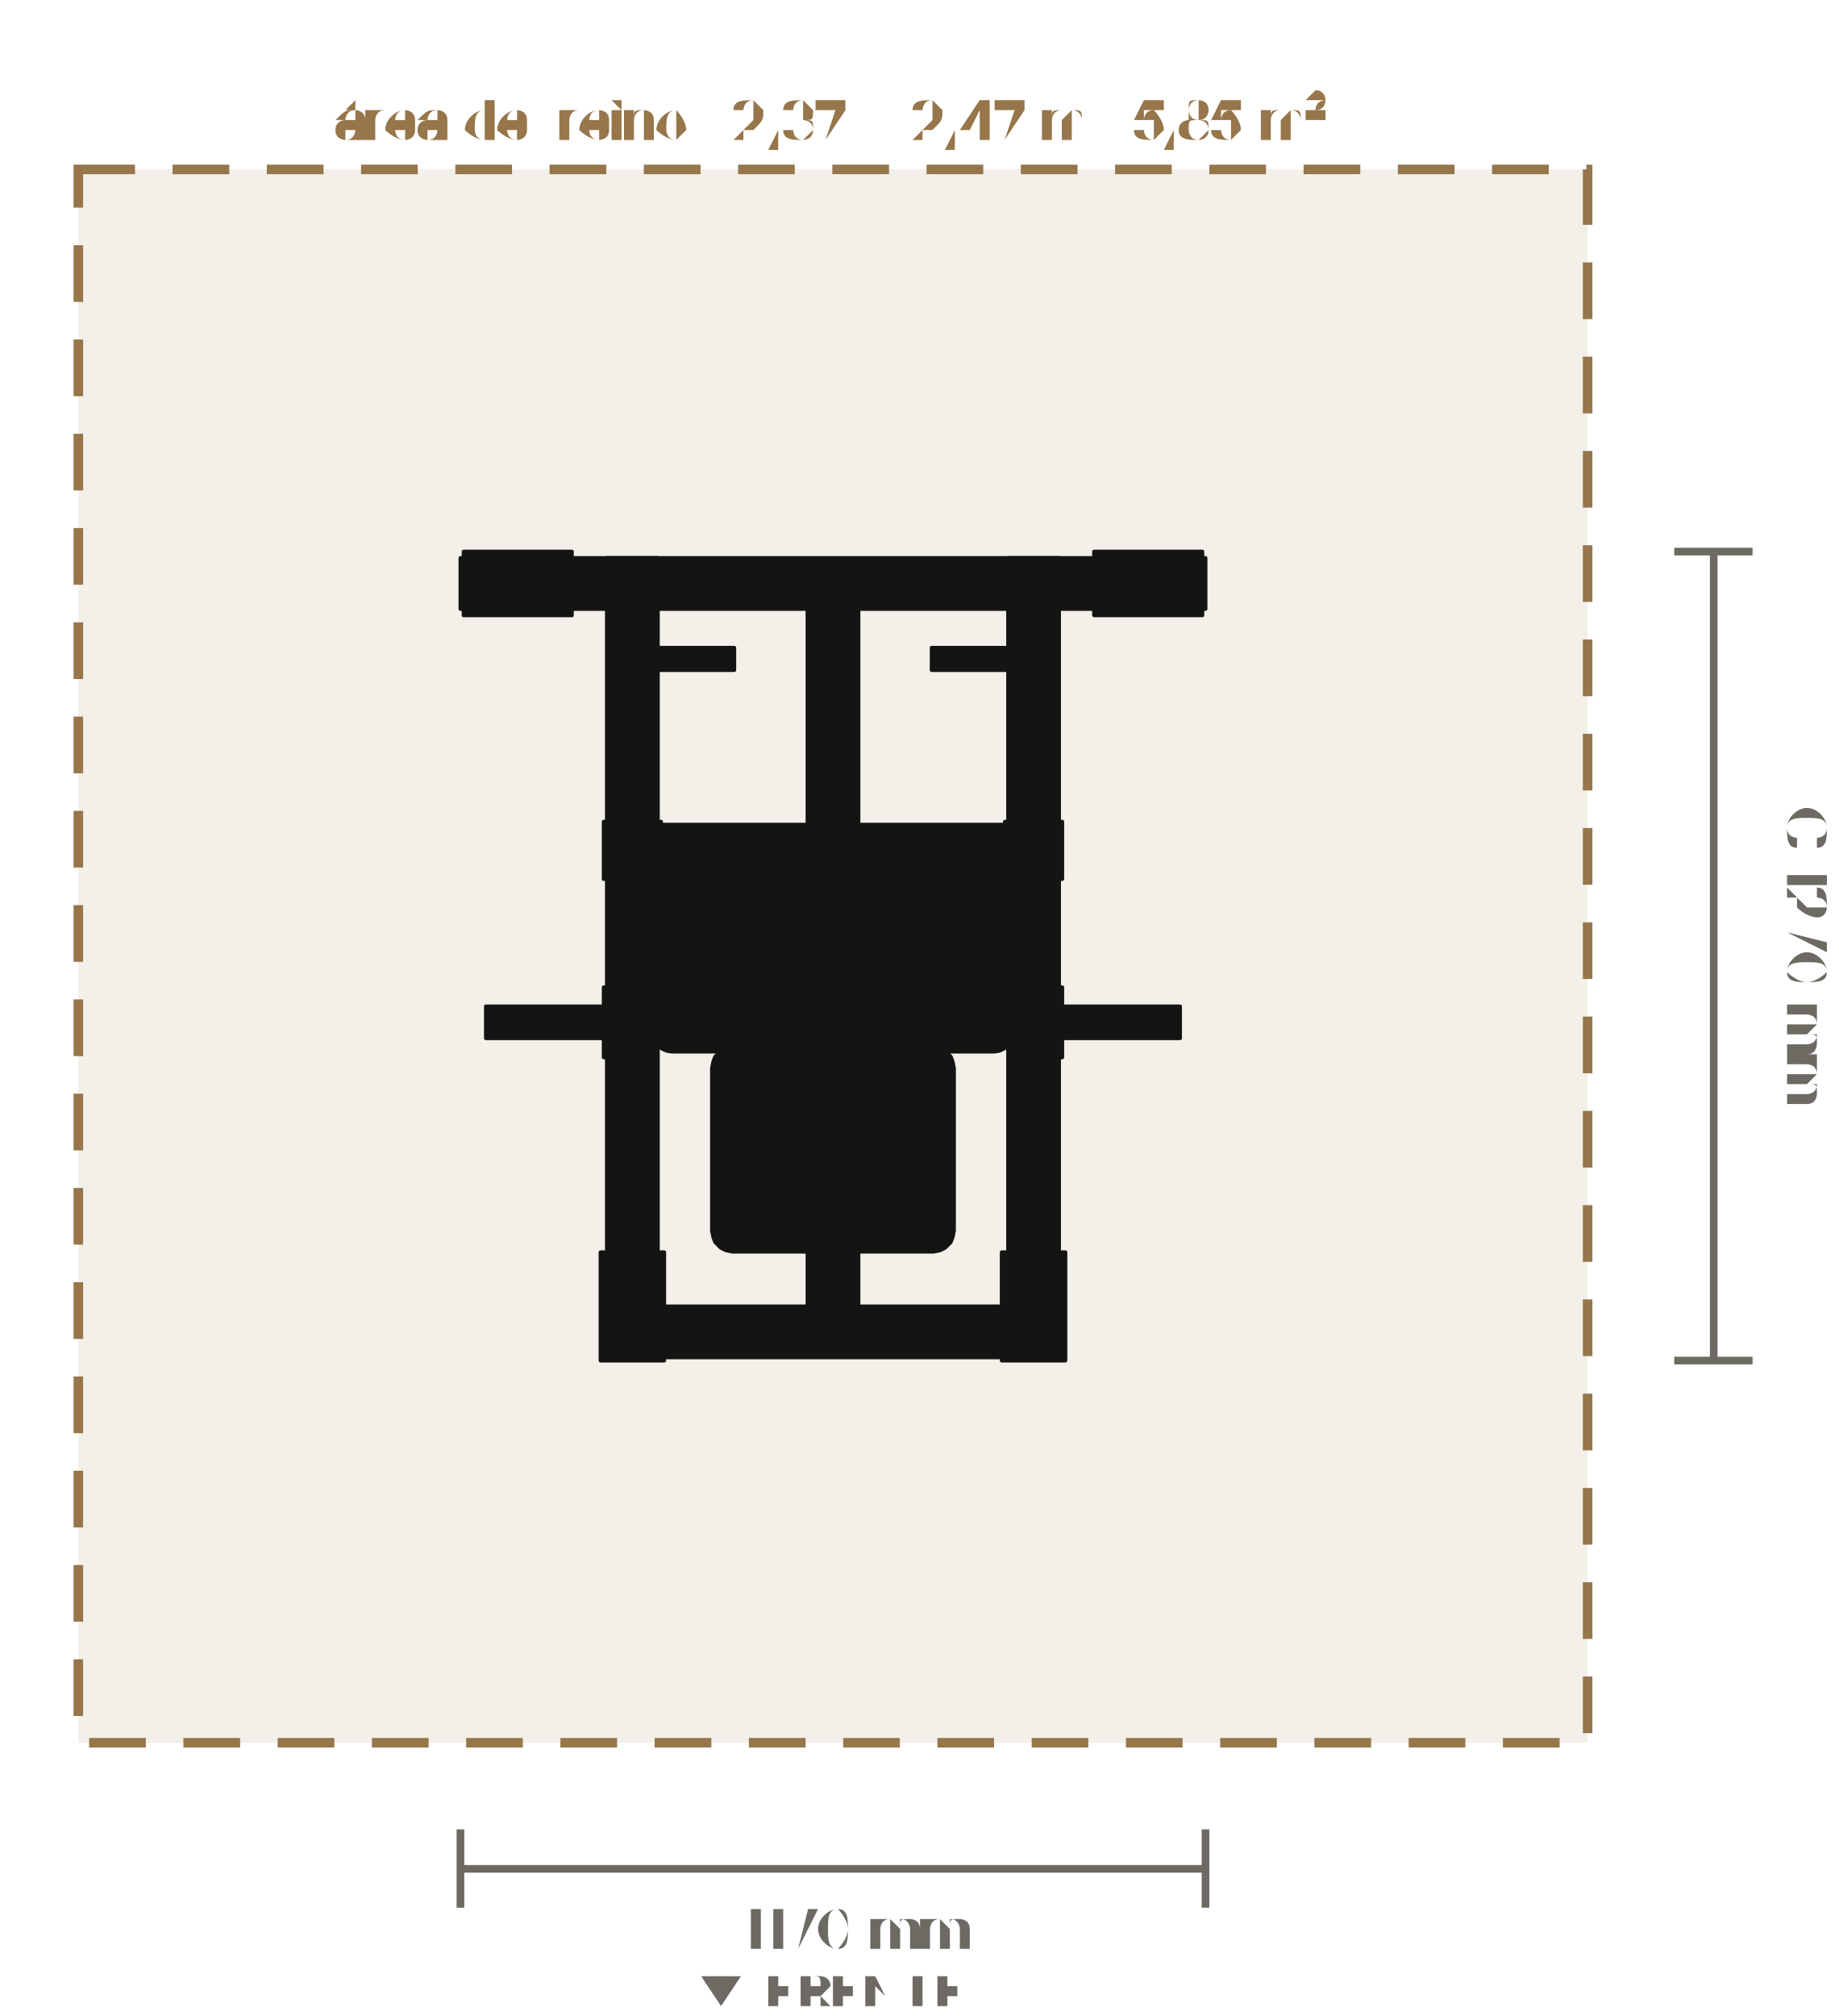
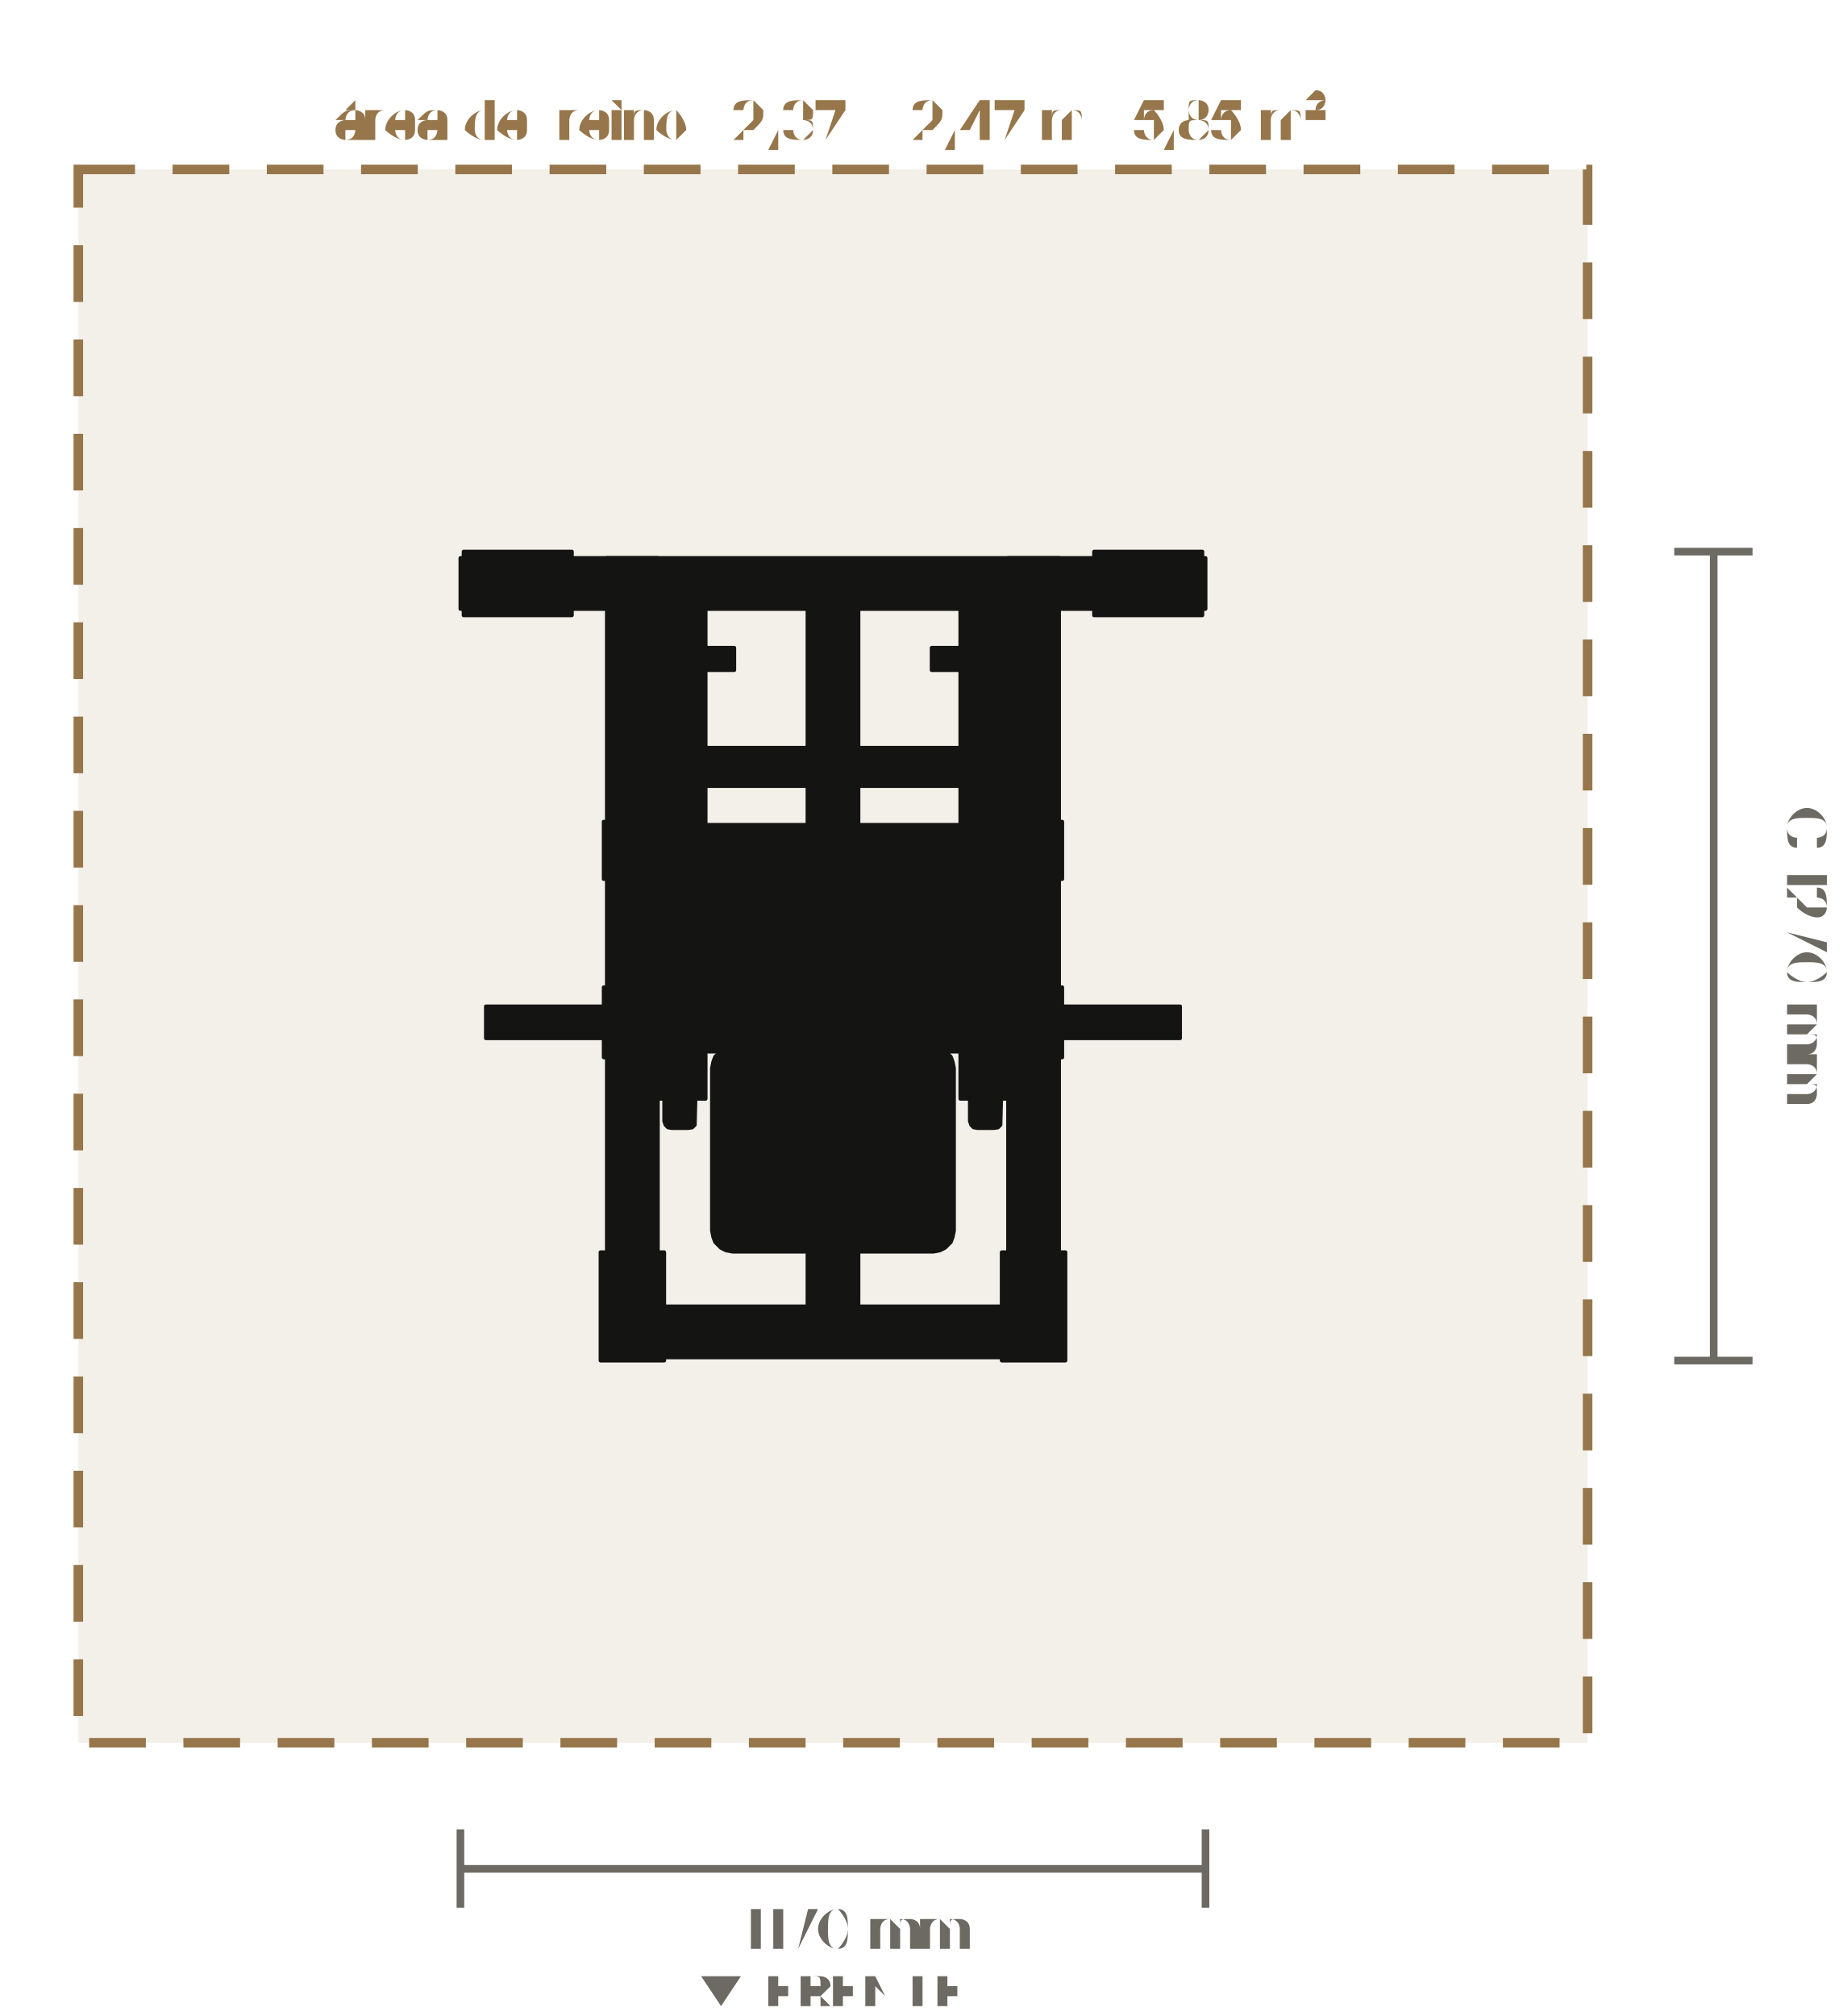
<svg xmlns="http://www.w3.org/2000/svg" viewBox="-1.308 -1.501 2.887 3.165" role="img" aria-label="Planta do Scott Articulado (LD-A033): 1170 × 1270 mm, com 60 cm de área de treino em volta" data-equipment="LD-A033" data-unit="m">
  <rect class="eq-zone" x="-1.185" y="-1.235" width="2.37" height="2.47" style="fill:#96764a;fill-opacity:.12;stroke:#96764a;stroke-width:0.015;stroke-dasharray:0.089 0.059" />
  <text class="eq-zone-label" x="0" y="-1.28" style="font-family:Barlow,Inter,Arial,sans-serif;font-size:0.085px;fill:#96764a;text-anchor:middle">área de treino · 2,37 × 2,47 m · 5,85 m²</text>
  <g class="eq-parts">
    <polygon class="eq-part" points="-0.355,-0.625 -0.275,-0.625 -0.275,0.63 -0.355,0.63" style="fill:#141413;stroke:#141413;stroke-width:0.006;stroke-linejoin:round" />
    <polygon class="eq-part" points="-0.58,-0.635 -0.41,-0.635 -0.41,-0.535 -0.58,-0.535" style="fill:#141413;stroke:#141413;stroke-width:0.006;stroke-linejoin:round" />
    <polygon class="eq-part" points="-0.365,0.465 -0.265,0.465 -0.265,0.635 -0.365,0.635" style="fill:#141413;stroke:#141413;stroke-width:0.006;stroke-linejoin:round" />
    <polygon class="eq-part" points="0.275,-0.625 0.355,-0.625 0.355,0.63 0.275,0.63" style="fill:#141413;stroke:#141413;stroke-width:0.006;stroke-linejoin:round" />
    <polygon class="eq-part" points="0.41,-0.635 0.58,-0.635 0.58,-0.535 0.41,-0.535" style="fill:#141413;stroke:#141413;stroke-width:0.006;stroke-linejoin:round" />
    <polygon class="eq-part" points="0.265,0.465 0.365,0.465 0.365,0.635 0.265,0.635" style="fill:#141413;stroke:#141413;stroke-width:0.006;stroke-linejoin:round" />
    <polygon class="eq-part" points="-0.585,-0.625 0.585,-0.625 0.585,-0.545 -0.585,-0.545" style="fill:#141413;stroke:#141413;stroke-width:0.006;stroke-linejoin:round" />
    <polygon class="eq-part" points="-0.315,0.55 0.315,0.55 0.315,0.63 -0.315,0.63" style="fill:#141413;stroke:#141413;stroke-width:0.006;stroke-linejoin:round" />
    <polygon class="eq-part" points="-0.04,-0.585 0.04,-0.585 0.04,0.59 -0.04,0.59" style="fill:#141413;stroke:#141413;stroke-width:0.006;stroke-linejoin:round" />
    <polygon class="eq-part" points="-0.035,0.281 -0.035,0.277 -0.033,0.275 -0.032,0.272 -0.029,0.27 -0.026,0.269 -0.023,0.269 0.023,0.269 0.026,0.269 0.029,0.27 0.032,0.272 0.033,0.275 0.035,0.277 0.035,0.281 0.035,0.327 0.035,0.33 0.033,0.333 0.032,0.335 0.029,0.337 0.026,0.338 0.023,0.339 -0.023,0.339 -0.026,0.338 -0.029,0.337 -0.032,0.335 -0.033,0.333 -0.035,0.33 -0.035,0.327" style="fill:#141413;stroke:#141413;stroke-width:0.006;stroke-linejoin:round" />
    <polygon class="eq-part" points="-0.047,0.326 -0.047,0.281 -0.035,0.281 -0.035,0.326" style="fill:#141413;stroke:#141413;stroke-width:0.006;stroke-linejoin:round" />
    <polygon class="eq-part" points="-0.117,0.303 -0.117,0.302 -0.117,0.3 -0.117,0.299 -0.116,0.297 -0.116,0.297 -0.115,0.296 -0.035,0.296 -0.034,0.297 -0.034,0.297 -0.033,0.299 -0.033,0.3 -0.033,0.302 -0.033,0.303 -0.033,0.305 -0.033,0.307 -0.033,0.308 -0.034,0.31 -0.034,0.31 -0.035,0.31 -0.115,0.31 -0.116,0.31 -0.116,0.31 -0.117,0.308 -0.117,0.307 -0.117,0.305" style="fill:#141413;stroke:#141413;stroke-width:0.006;stroke-linejoin:round" />
    <polygon class="eq-part" points="-0.19,0.431 -0.19,0.176 -0.188,0.166 -0.185,0.158 -0.18,0.153 -0.176,0.149 -0.168,0.145 -0.158,0.143 0.158,0.143 0.168,0.145 0.176,0.149 0.18,0.153 0.185,0.158 0.188,0.166 0.19,0.176 0.19,0.431 0.188,0.441 0.185,0.449 0.18,0.454 0.176,0.458 0.168,0.462 0.158,0.464 -0.158,0.464 -0.168,0.462 -0.176,0.458 -0.18,0.454 -0.185,0.449 -0.188,0.441" style="fill:#141413;stroke:#141413;stroke-width:0.006;stroke-linejoin:round" />
    <polygon class="eq-part" points="-0.035,-0.089 -0.035,-0.093 -0.033,-0.096 -0.032,-0.098 -0.029,-0.1 -0.026,-0.101 -0.023,-0.101 0.023,-0.101 0.026,-0.101 0.029,-0.1 0.032,-0.098 0.033,-0.096 0.035,-0.093 0.035,-0.089 0.035,-0.024 0.035,-0.02 0.033,-0.018 0.032,-0.015 0.029,-0.013 0.026,-0.012 0.023,-0.011 -0.023,-0.011 -0.026,-0.012 -0.029,-0.013 -0.032,-0.015 -0.033,-0.018 -0.035,-0.02 -0.035,-0.024" style="fill:#141413;stroke:#141413;stroke-width:0.006;stroke-linejoin:round" />
    <polygon class="eq-part" points="-0.28,-0.156 -0.279,-0.163 -0.278,-0.168 -0.273,-0.175 -0.269,-0.178 -0.265,-0.18 -0.26,-0.182 -0.253,-0.183 0.253,-0.183 0.26,-0.182 0.265,-0.18 0.269,-0.178 0.273,-0.175 0.278,-0.168 0.279,-0.163 0.28,-0.156 0.28,0.123 0.279,0.13 0.278,0.135 0.273,0.142 0.269,0.145 0.265,0.147 0.26,0.149 0.253,0.15 -0.253,0.15 -0.26,0.149 -0.265,0.147 -0.269,0.145 -0.273,0.142 -0.278,0.135 -0.279,0.13 -0.28,0.123" style="fill:#141413;stroke:#141413;stroke-width:0.006;stroke-linejoin:round" />
    <polygon class="eq-part" points="-0.36,-0.211 -0.27,-0.211 -0.27,-0.121 -0.36,-0.121" style="fill:#141413;stroke:#141413;stroke-width:0.006;stroke-linejoin:round" />
    <polygon class="eq-part" points="-0.345,-0.474 -0.345,-0.475 -0.343,-0.477 -0.342,-0.478 -0.339,-0.478 -0.336,-0.479 -0.333,-0.479 -0.297,-0.479 -0.294,-0.479 -0.291,-0.478 -0.288,-0.478 -0.287,-0.477 -0.285,-0.475 -0.285,-0.474 -0.285,-0.159 -0.285,-0.158 -0.287,-0.156 -0.288,-0.155 -0.291,-0.154 -0.294,-0.154 -0.297,-0.154 -0.333,-0.154 -0.336,-0.154 -0.339,-0.154 -0.342,-0.155 -0.343,-0.156 -0.345,-0.158 -0.345,-0.159" style="fill:#141413;stroke:#141413;stroke-width:0.006;stroke-linejoin:round" />
    <polygon class="eq-part" points="-0.315,-0.484 -0.155,-0.484 -0.155,-0.449 -0.315,-0.449" style="fill:#141413;stroke:#141413;stroke-width:0.006;stroke-linejoin:round" />
    <polygon class="eq-part" points="-0.345,-0.174 -0.345,-0.175 -0.343,-0.177 -0.342,-0.178 -0.339,-0.178 -0.336,-0.179 -0.333,-0.179 -0.297,-0.179 -0.294,-0.179 -0.291,-0.178 -0.288,-0.178 -0.287,-0.177 -0.285,-0.175 -0.285,-0.174 -0.285,0.111 -0.285,0.113 -0.287,0.114 -0.288,0.115 -0.291,0.116 -0.294,0.116 -0.297,0.116 -0.333,0.116 -0.336,0.116 -0.339,0.116 -0.342,0.115 -0.343,0.114 -0.345,0.113 -0.345,0.111" style="fill:#141413;stroke:#141413;stroke-width:0.006;stroke-linejoin:round" />
    <polygon class="eq-part" points="-0.36,0.049 -0.345,0.049 -0.345,0.159 -0.36,0.159" style="fill:#141413;stroke:#141413;stroke-width:0.006;stroke-linejoin:round" />
    <polygon class="eq-part" points="-0.545,0.079 -0.36,0.079 -0.36,0.129 -0.545,0.129" style="fill:#141413;stroke:#141413;stroke-width:0.006;stroke-linejoin:round" />
    <polygon class="eq-part" points="0.27,-0.211 0.36,-0.211 0.36,-0.121 0.27,-0.121" style="fill:#141413;stroke:#141413;stroke-width:0.006;stroke-linejoin:round" />
    <polygon class="eq-part" points="0.285,-0.474 0.285,-0.475 0.287,-0.477 0.288,-0.478 0.291,-0.478 0.294,-0.479 0.297,-0.479 0.333,-0.479 0.336,-0.479 0.339,-0.478 0.342,-0.478 0.343,-0.477 0.345,-0.475 0.345,-0.474 0.345,-0.159 0.345,-0.158 0.343,-0.156 0.342,-0.155 0.339,-0.154 0.336,-0.154 0.333,-0.154 0.297,-0.154 0.294,-0.154 0.291,-0.154 0.288,-0.155 0.287,-0.156 0.285,-0.158 0.285,-0.159" style="fill:#141413;stroke:#141413;stroke-width:0.006;stroke-linejoin:round" />
    <polygon class="eq-part" points="0.155,-0.484 0.315,-0.484 0.315,-0.449 0.155,-0.449" style="fill:#141413;stroke:#141413;stroke-width:0.006;stroke-linejoin:round" />
    <polygon class="eq-part" points="0.285,-0.174 0.285,-0.175 0.287,-0.177 0.288,-0.178 0.291,-0.178 0.294,-0.179 0.297,-0.179 0.333,-0.179 0.336,-0.179 0.339,-0.178 0.342,-0.178 0.343,-0.177 0.345,-0.175 0.345,-0.174 0.345,0.111 0.345,0.113 0.343,0.114 0.342,0.115 0.339,0.116 0.336,0.116 0.333,0.116 0.297,0.116 0.294,0.116 0.291,0.116 0.288,0.115 0.287,0.114 0.285,0.113 0.285,0.111" style="fill:#141413;stroke:#141413;stroke-width:0.006;stroke-linejoin:round" />
    <polygon class="eq-part" points="0.345,0.049 0.36,0.049 0.36,0.159 0.345,0.159" style="fill:#141413;stroke:#141413;stroke-width:0.006;stroke-linejoin:round" />
    <polygon class="eq-part" points="0.36,0.079 0.545,0.079 0.545,0.129 0.36,0.129" style="fill:#141413;stroke:#141413;stroke-width:0.006;stroke-linejoin:round" />
-     <polygon class="eq-part" points="-0.28,-0.195 -0.278,-0.201 -0.274,-0.205 -0.268,-0.206 0.268,-0.206 0.274,-0.205 0.278,-0.201 0.28,-0.195 0.28,-0.139 0.278,-0.133 0.274,-0.128 0.268,-0.127 -0.268,-0.127 -0.274,-0.128 -0.278,-0.133 -0.28,-0.139" style="fill:#141413;stroke:#141413;stroke-width:0.006;stroke-linejoin:round" />
+     <polygon class="eq-part" points="-0.265,-0.352 -0.265,-0.521 -0.263,-0.598 -0.259,-0.602 -0.253,-0.603 -0.227,-0.603 -0.221,-0.602 -0.217,-0.598 -0.215,-0.592 -0.215,-0.281 -0.217,-0.253 -0.221,-0.248 -0.227,-0.246 -0.253,-0.246 -0.259,-0.248 -0.263,-0.253 -0.265,-0.259" style="fill:#141413;stroke:#141413;stroke-width:0.006;stroke-linejoin:round" />
+     <polygon class="eq-part" points="-0.265,0.188 -0.265,0.019 -0.263,-0.081 -0.259,-0.085 -0.253,-0.086 -0.227,-0.086 -0.221,-0.085 -0.217,-0.081 -0.215,-0.074 -0.215,0.019 -0.215,0.188 -0.217,0.265 -0.221,0.269 -0.227,0.27 -0.253,0.27 -0.259,0.269 -0.263,0.265 -0.265,0.259" style="fill:#141413;stroke:#141413;stroke-width:0.006;stroke-linejoin:round" />
+     <polygon class="eq-part" points="-0.265,-0.296 -0.215,-0.296 -0.215,-0.036 -0.265,-0.036" style="fill:#141413;stroke:#141413;stroke-width:0.006;stroke-linejoin:round" />
+     <polygon class="eq-part" points="-0.265,-0.346 -0.215,-0.346 -0.215,0.013 -0.265,0.013" style="fill:#141413;stroke:#141413;stroke-width:0.006;stroke-linejoin:round" />
+     <polygon class="eq-part" points="-0.28,0.224 -0.28,-0.556 -0.2,-0.556 -0.2,0.224" style="fill:#141413;stroke:#141413;stroke-width:0.006;stroke-linejoin:round" />
+     <polygon class="eq-part" points="0.215,-0.281 0.215,-0.592 0.217,-0.598 0.221,-0.602 0.227,-0.603 0.253,-0.603 0.259,-0.602 0.263,-0.598 0.265,-0.592 0.265,-0.521 0.265,-0.352 0.263,-0.253 0.259,-0.248 0.253,-0.246 0.227,-0.246 0.221,-0.248 0.217,-0.253 0.215,-0.259" style="fill:#141413;stroke:#141413;stroke-width:0.006;stroke-linejoin:round" />
+     <polygon class="eq-part" points="0.215,0.188 0.215,0.019 0.217,-0.081 0.221,-0.085 0.227,-0.086 0.253,-0.086 0.259,-0.085 0.263,-0.081 0.265,-0.074 0.265,0.019 0.265,0.188 0.263,0.265 0.259,0.269 0.253,0.27 0.227,0.27 0.221,0.269 0.217,0.265 0.215,0.259" style="fill:#141413;stroke:#141413;stroke-width:0.006;stroke-linejoin:round" />
+     <polygon class="eq-part" points="0.215,-0.036 0.215,-0.296 0.265,-0.296 0.265,-0.036" style="fill:#141413;stroke:#141413;stroke-width:0.006;stroke-linejoin:round" />
+     <polygon class="eq-part" points="0.215,0.013 0.215,-0.346 0.265,-0.346 0.265,0.013" style="fill:#141413;stroke:#141413;stroke-width:0.006;stroke-linejoin:round" />
+     <polygon class="eq-part" points="0.2,0.224 0.2,-0.556 0.28,-0.556 0.28,0.224" style="fill:#141413;stroke:#141413;stroke-width:0.006;stroke-linejoin:round" />
+     <polygon class="eq-part" points="-0.24,-0.327 0.24,-0.327 0.24,-0.267 -0.24,-0.267" style="fill:#141413;stroke:#141413;stroke-width:0.006;stroke-linejoin:round" />
+     <polygon class="eq-part" points="-0.24,-0.061 0.24,-0.061 0.24,-0.011 -0.24,-0.011" style="fill:#141413;stroke:#141413;stroke-width:0.006;stroke-linejoin:round" />
    <polygon class="eq-part" points="-0.285,-0.178 -0.285,-0.182 -0.24,-0.189 -0.24,-0.144 -0.285,-0.144" style="fill:#141413;stroke:#141413;stroke-width:0.006;stroke-linejoin:round" />
    <polygon class="eq-part" points="0.24,-0.189 0.285,-0.189 0.285,-0.155 0.285,-0.151 0.24,-0.144" style="fill:#141413;stroke:#141413;stroke-width:0.006;stroke-linejoin:round" />
    <polygon class="eq-part" points="-0.315,-0.206 0.315,-0.206 0.315,-0.127 -0.315,-0.127" style="fill:#141413;stroke:#141413;stroke-width:0.006;stroke-linejoin:round" />
+     <polygon class="eq-part" points="-0.292,-0.246 -0.28,-0.246 -0.28,-0.086 -0.292,-0.086" style="fill:#141413;stroke:#141413;stroke-width:0.006;stroke-linejoin:round" />
+     <polygon class="eq-part" points="-0.3,-0.128 -0.292,-0.128 -0.292,-0.105 -0.3,-0.105" style="fill:#141413;stroke:#141413;stroke-width:0.006;stroke-linejoin:round" />
+     <polygon class="eq-part" points="-0.3,-0.228 -0.292,-0.228 -0.292,-0.205 -0.3,-0.205" style="fill:#141413;stroke:#141413;stroke-width:0.006;stroke-linejoin:round" />
+     <polygon class="eq-part" points="0.28,-0.246 0.292,-0.246 0.292,-0.086 0.28,-0.086" style="fill:#141413;stroke:#141413;stroke-width:0.006;stroke-linejoin:round" />
+     <polygon class="eq-part" points="0.292,-0.128 0.3,-0.128 0.3,-0.105 0.292,-0.105" style="fill:#141413;stroke:#141413;stroke-width:0.006;stroke-linejoin:round" />
+     <polygon class="eq-part" points="0.292,-0.228 0.3,-0.228 0.3,-0.205 0.292,-0.205" style="fill:#141413;stroke:#141413;stroke-width:0.006;stroke-linejoin:round" />
  </g>
  <line class="eq-dim" x1="-0.585" y1="1.433" x2="0.585" y2="1.433" style="stroke:#6d6a63;stroke-width:0.012" />
  <line class="eq-dim" x1="-0.585" y1="1.371" x2="-0.585" y2="1.494" style="stroke:#6d6a63;stroke-width:0.012" />
  <line class="eq-dim" x1="0.585" y1="1.371" x2="0.585" y2="1.494" style="stroke:#6d6a63;stroke-width:0.012" />
  <text class="eq-text" x="0" y="1.557" style="font-family:Barlow,Inter,Arial,sans-serif;font-size:0.089px;fill:#6d6a63;text-anchor:middle">L 1170 mm</text>
  <line class="eq-dim" x1="1.383" y1="-0.635" x2="1.383" y2="0.635" style="stroke:#6d6a63;stroke-width:0.012" />
  <line class="eq-dim" x1="1.321" y1="-0.635" x2="1.444" y2="-0.635" style="stroke:#6d6a63;stroke-width:0.012" />
  <line class="eq-dim" x1="1.321" y1="0.635" x2="1.444" y2="0.635" style="stroke:#6d6a63;stroke-width:0.012" />
  <text class="eq-text" x="1.498" y="0" transform="rotate(90 1.4982 0)" style="font-family:Barlow,Inter,Arial,sans-serif;font-size:0.089px;fill:#6d6a63;text-anchor:middle">C 1270 mm</text>
  <text class="eq-text" x="0" y="1.646" style="font-family:Barlow,Inter,Arial,sans-serif;font-size:0.089px;fill:#6d6a63;text-anchor:middle;font-size:0.071px;letter-spacing:.1em">▼ FRENTE</text>
</svg>
